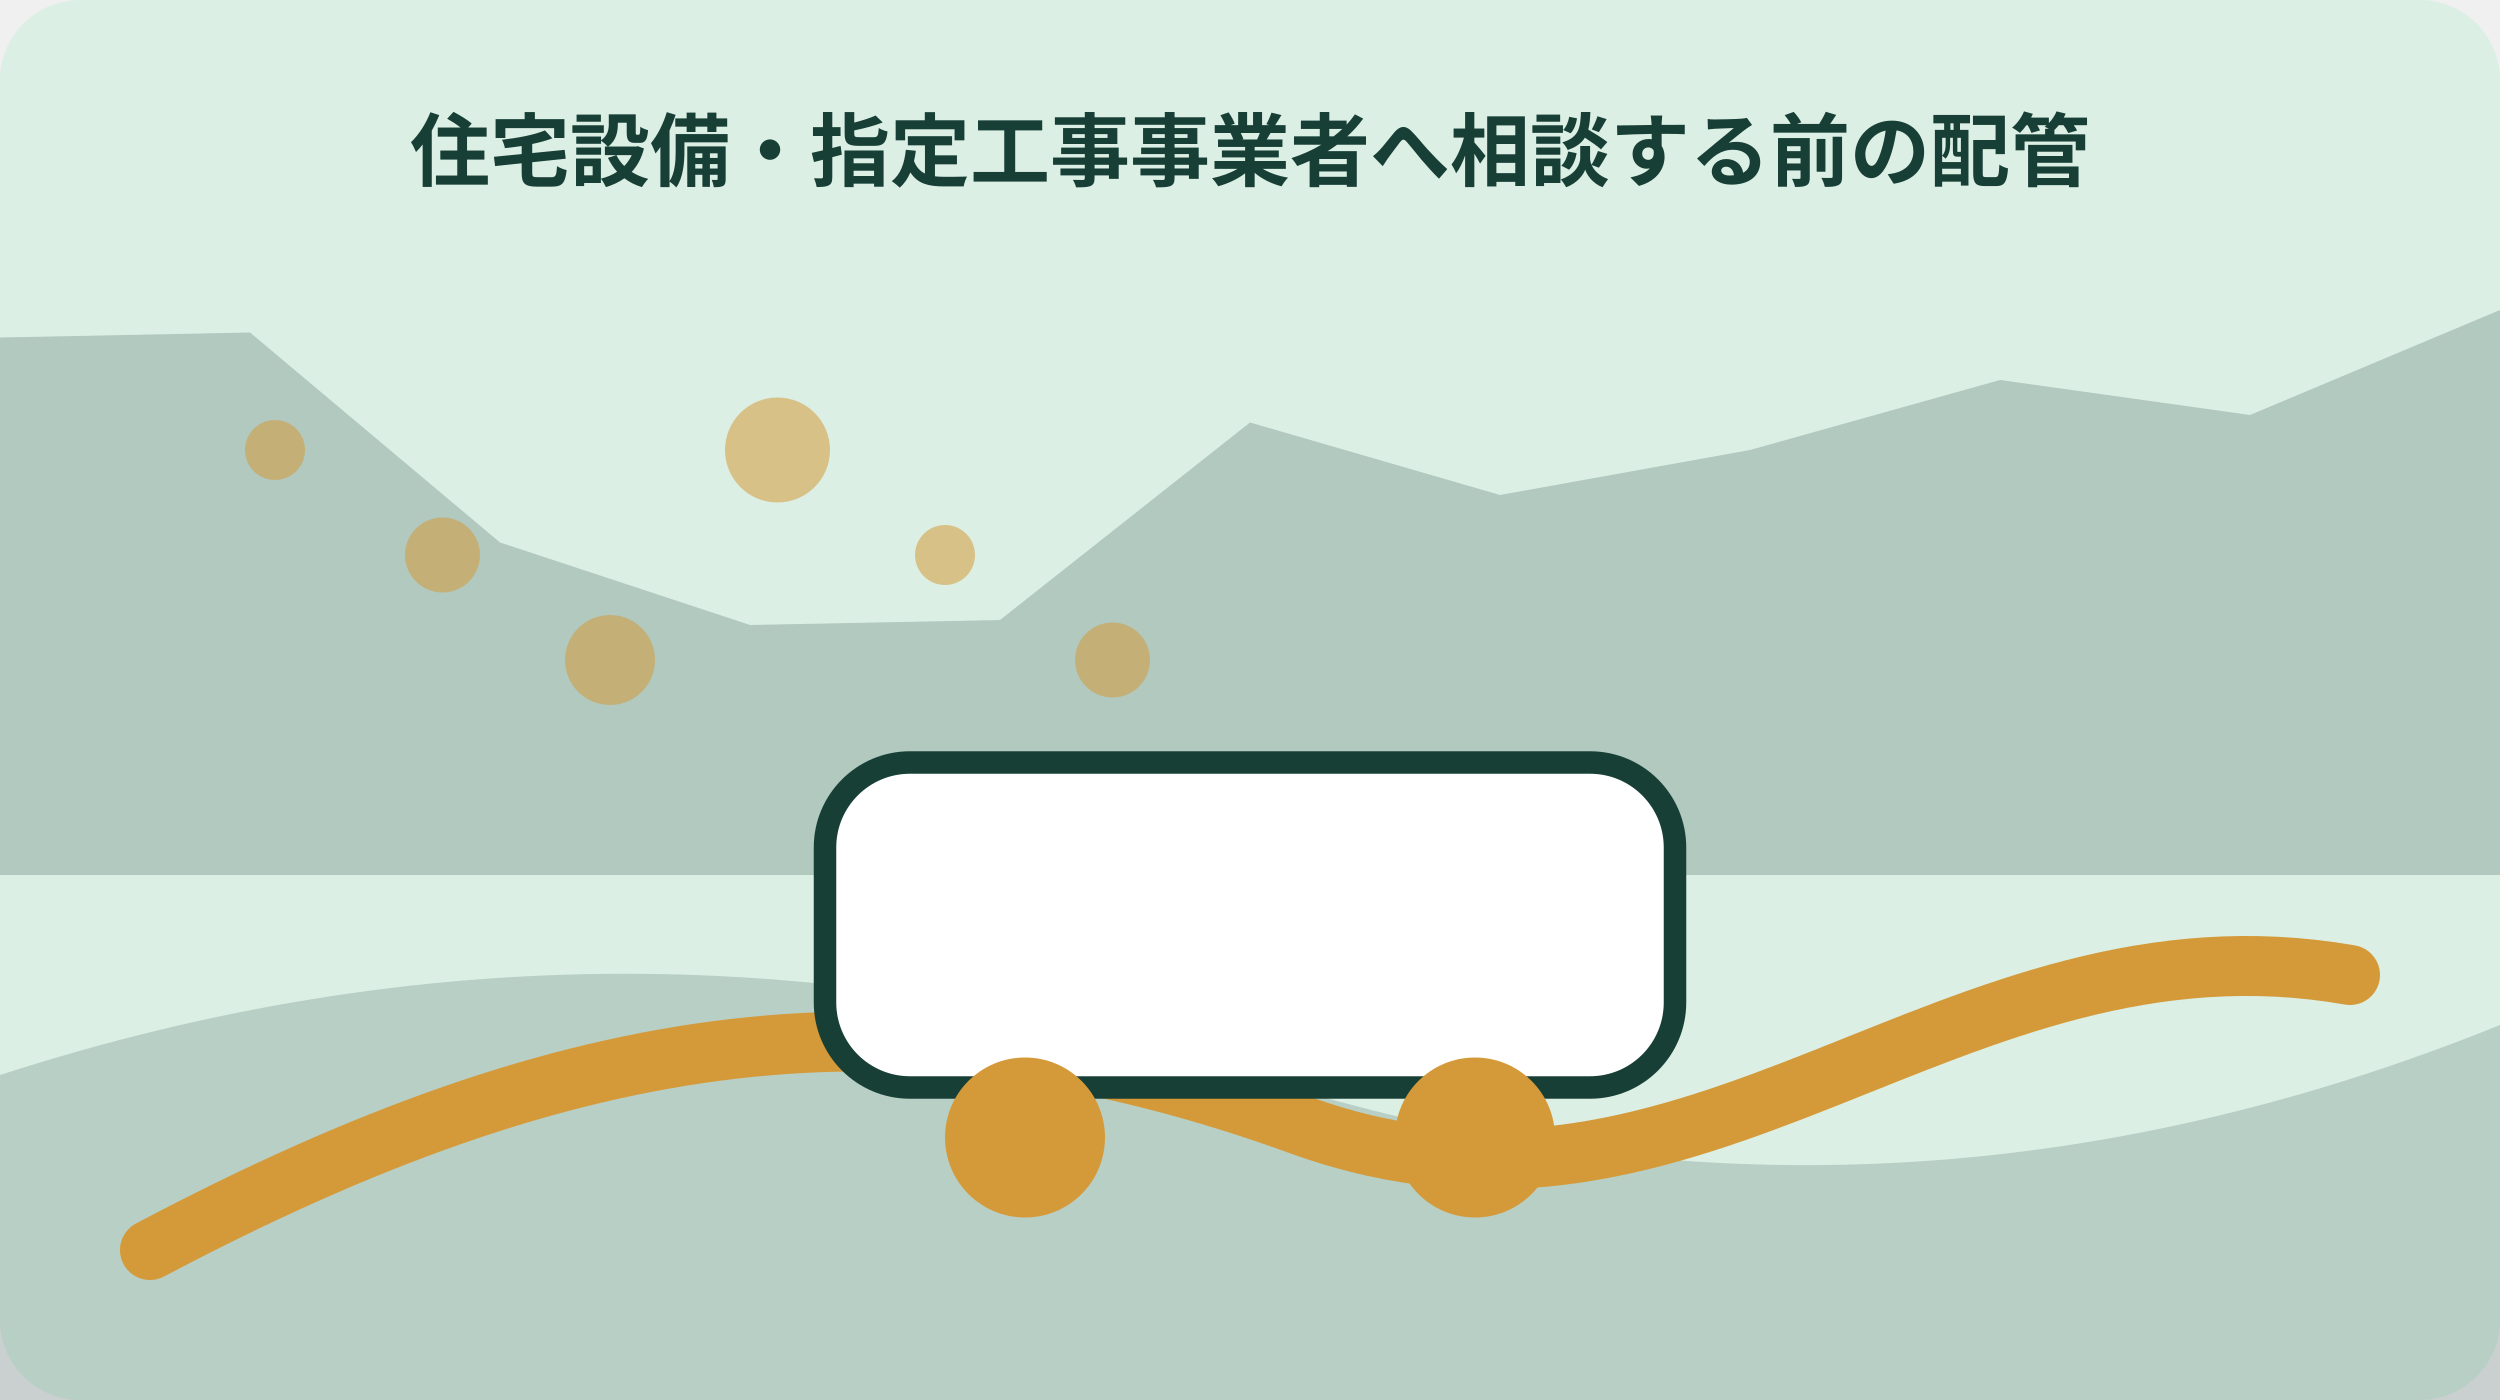
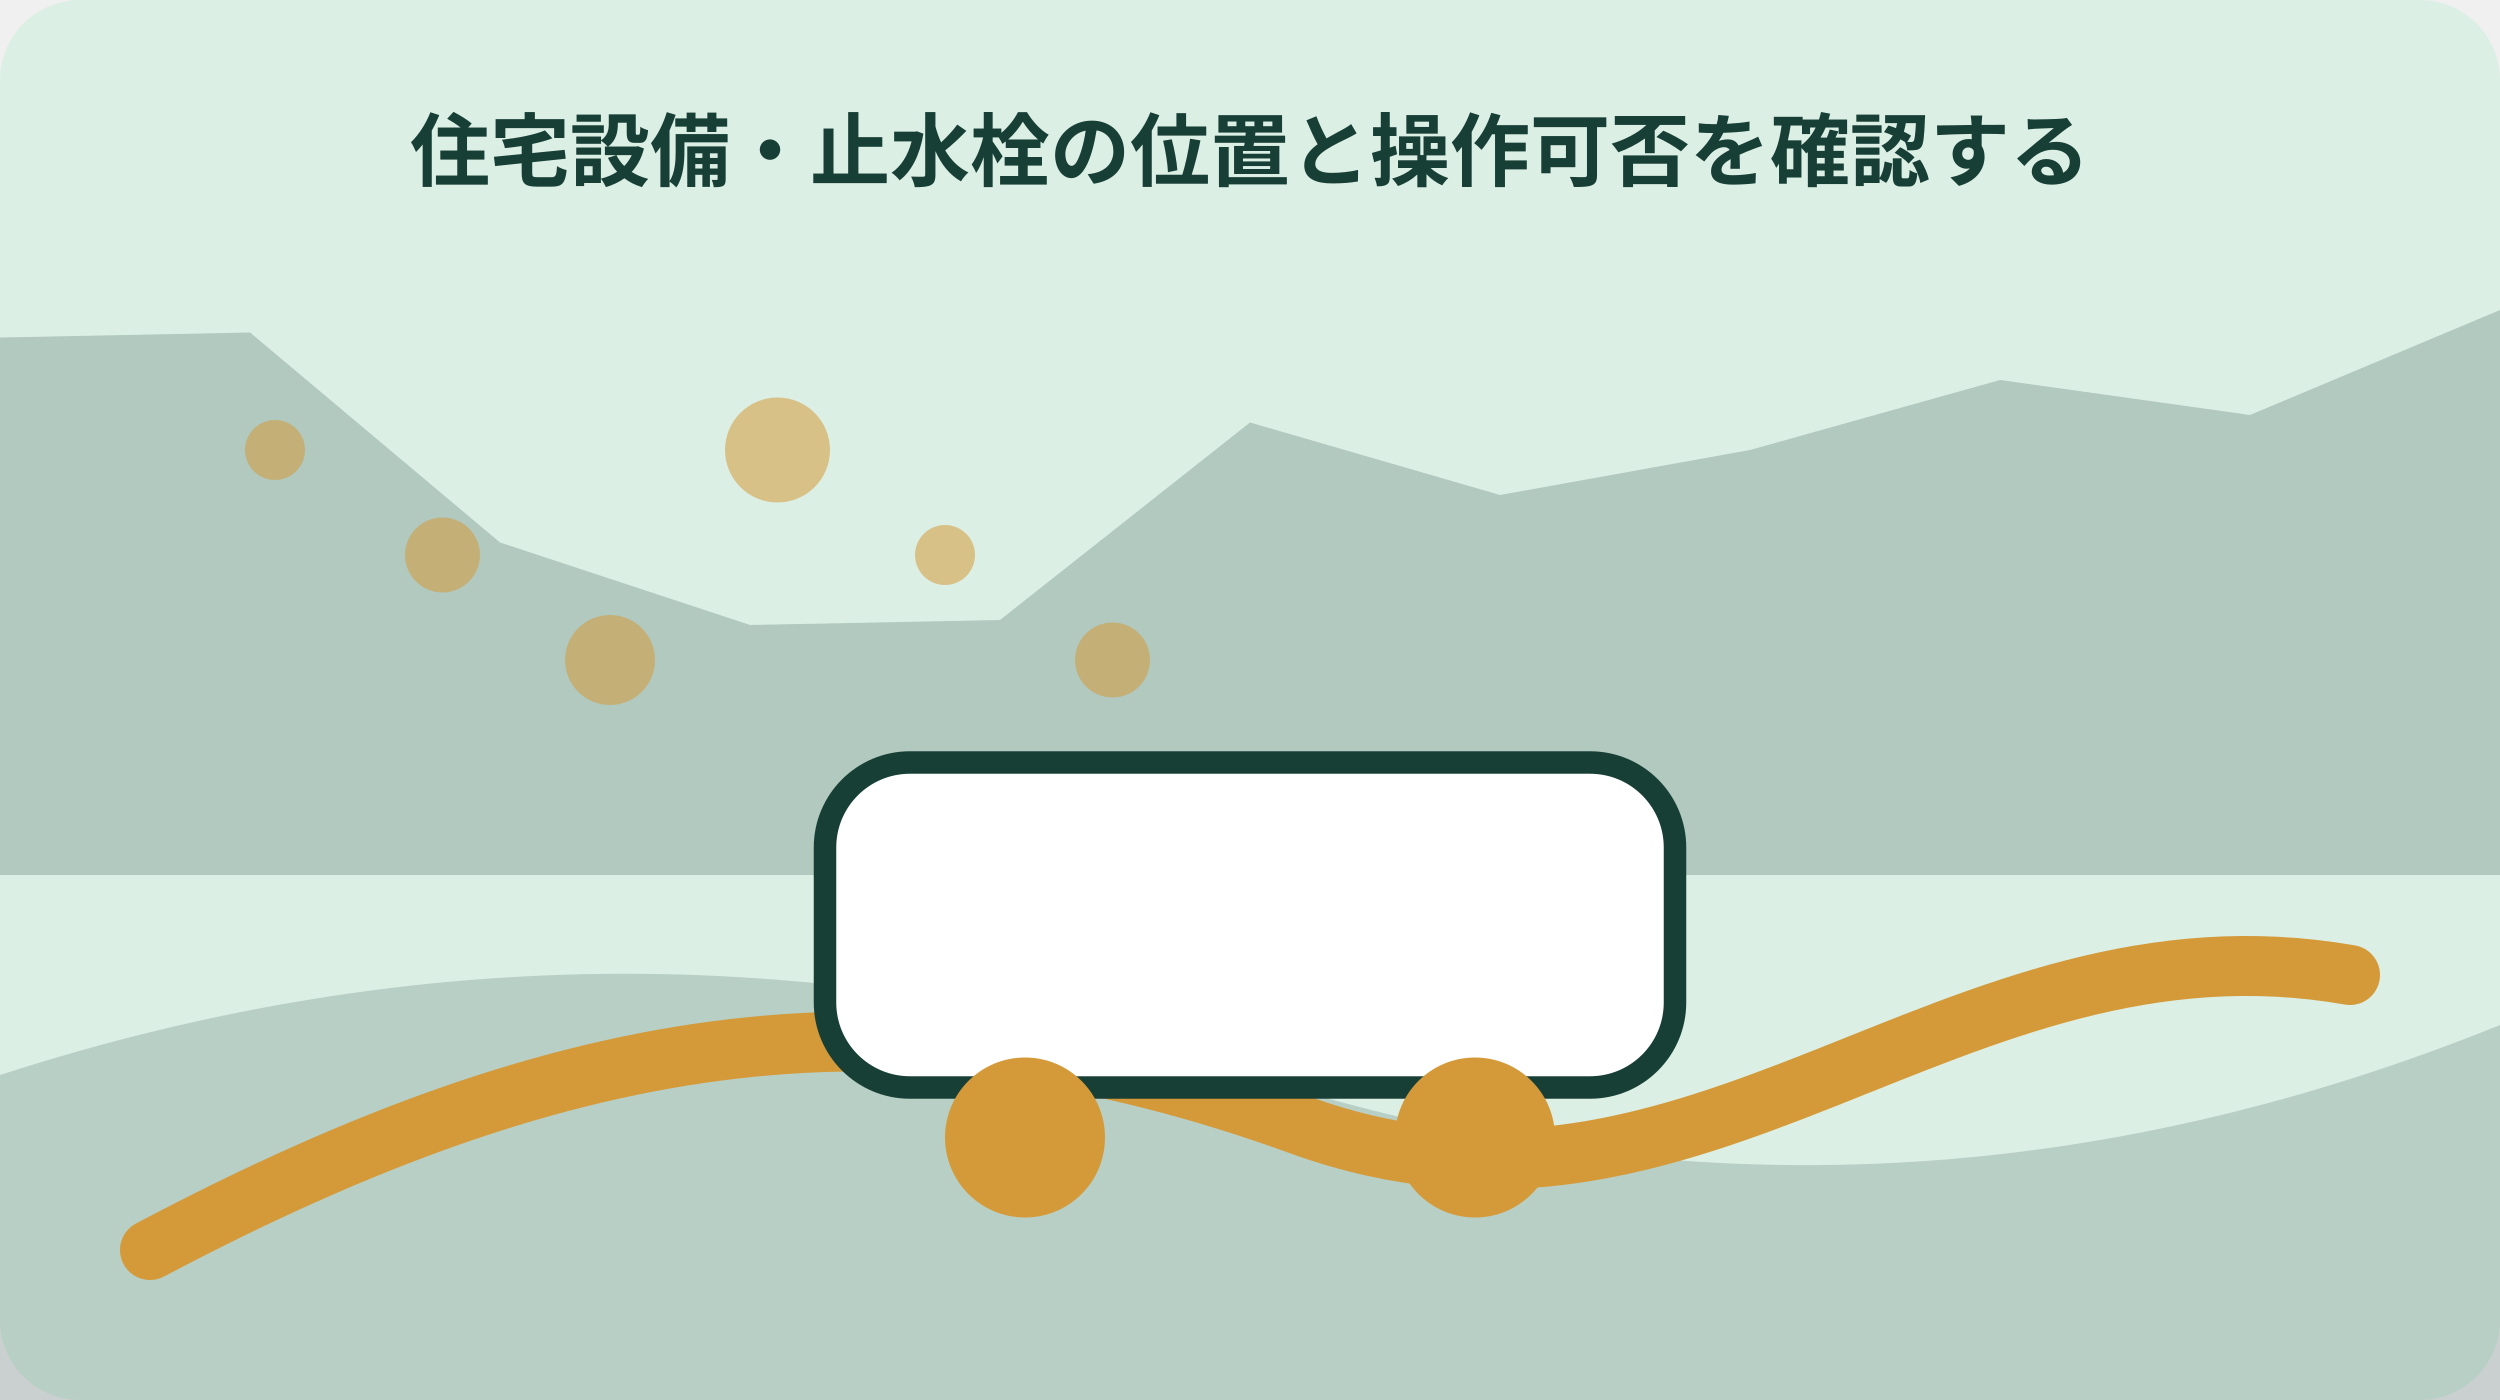
<svg xmlns="http://www.w3.org/2000/svg" width="1000" height="560" viewBox="0 0 1000 560" role="img" aria-labelledby="title desc" data-illustration="mori-editorial" data-topic-id="235" data-scene-index="1">
  <rect width="1000" height="560" rx="32" fill="#dcefe5" />
  <polygon points="0,135 100,133 200,217 300,250 400,248 500,169 600,198 700,180 800,152 900,166 1000,124 1000,350 0,350" fill="#173f36" opacity=".22" />
  <path d="M0 430 Q250 349 500 430 T1000 410 V560 H0Z" fill="#173f36" opacity=".18" />
  <path d="M60 500 C230 410 360 392 520 450 S780 362 940 390" fill="none" stroke="#d49a3a" stroke-width="24" stroke-linecap="round" />
  <circle cx="110" cy="180" r="12" fill="#d49a3a" opacity=".55" />
  <circle cx="177" cy="222" r="15" fill="#d49a3a" opacity=".55" />
  <circle cx="244" cy="264" r="18" fill="#d49a3a" opacity=".55" />
  <circle cx="311" cy="180" r="21" fill="#d49a3a" opacity=".55" />
  <circle cx="378" cy="222" r="12" fill="#d49a3a" opacity=".55" />
  <circle cx="445" cy="264" r="15" fill="#d49a3a" opacity=".55" />
  <g data-scene="transport">
    <rect x="330" y="305" width="340" height="130" rx="34" fill="#fff" stroke="#173f36" stroke-width="9" />
    <circle cx="410" cy="455" r="32" fill="#d49a3a" />
    <circle cx="590" cy="455" r="32" fill="#d49a3a" />
  </g>
-   <text x="500" y="72" text-anchor="middle" font-family="sans-serif" font-size="32" font-weight="700" fill="#173f36">住宅設備・指定工事事業者へ相談する前の配管</text>
+   <text x="500" y="72" text-anchor="middle" font-family="sans-serif" font-size="32" font-weight="700" fill="#173f36">住宅設備・止水栓の位置と操作可否を確認する</text>
</svg>
